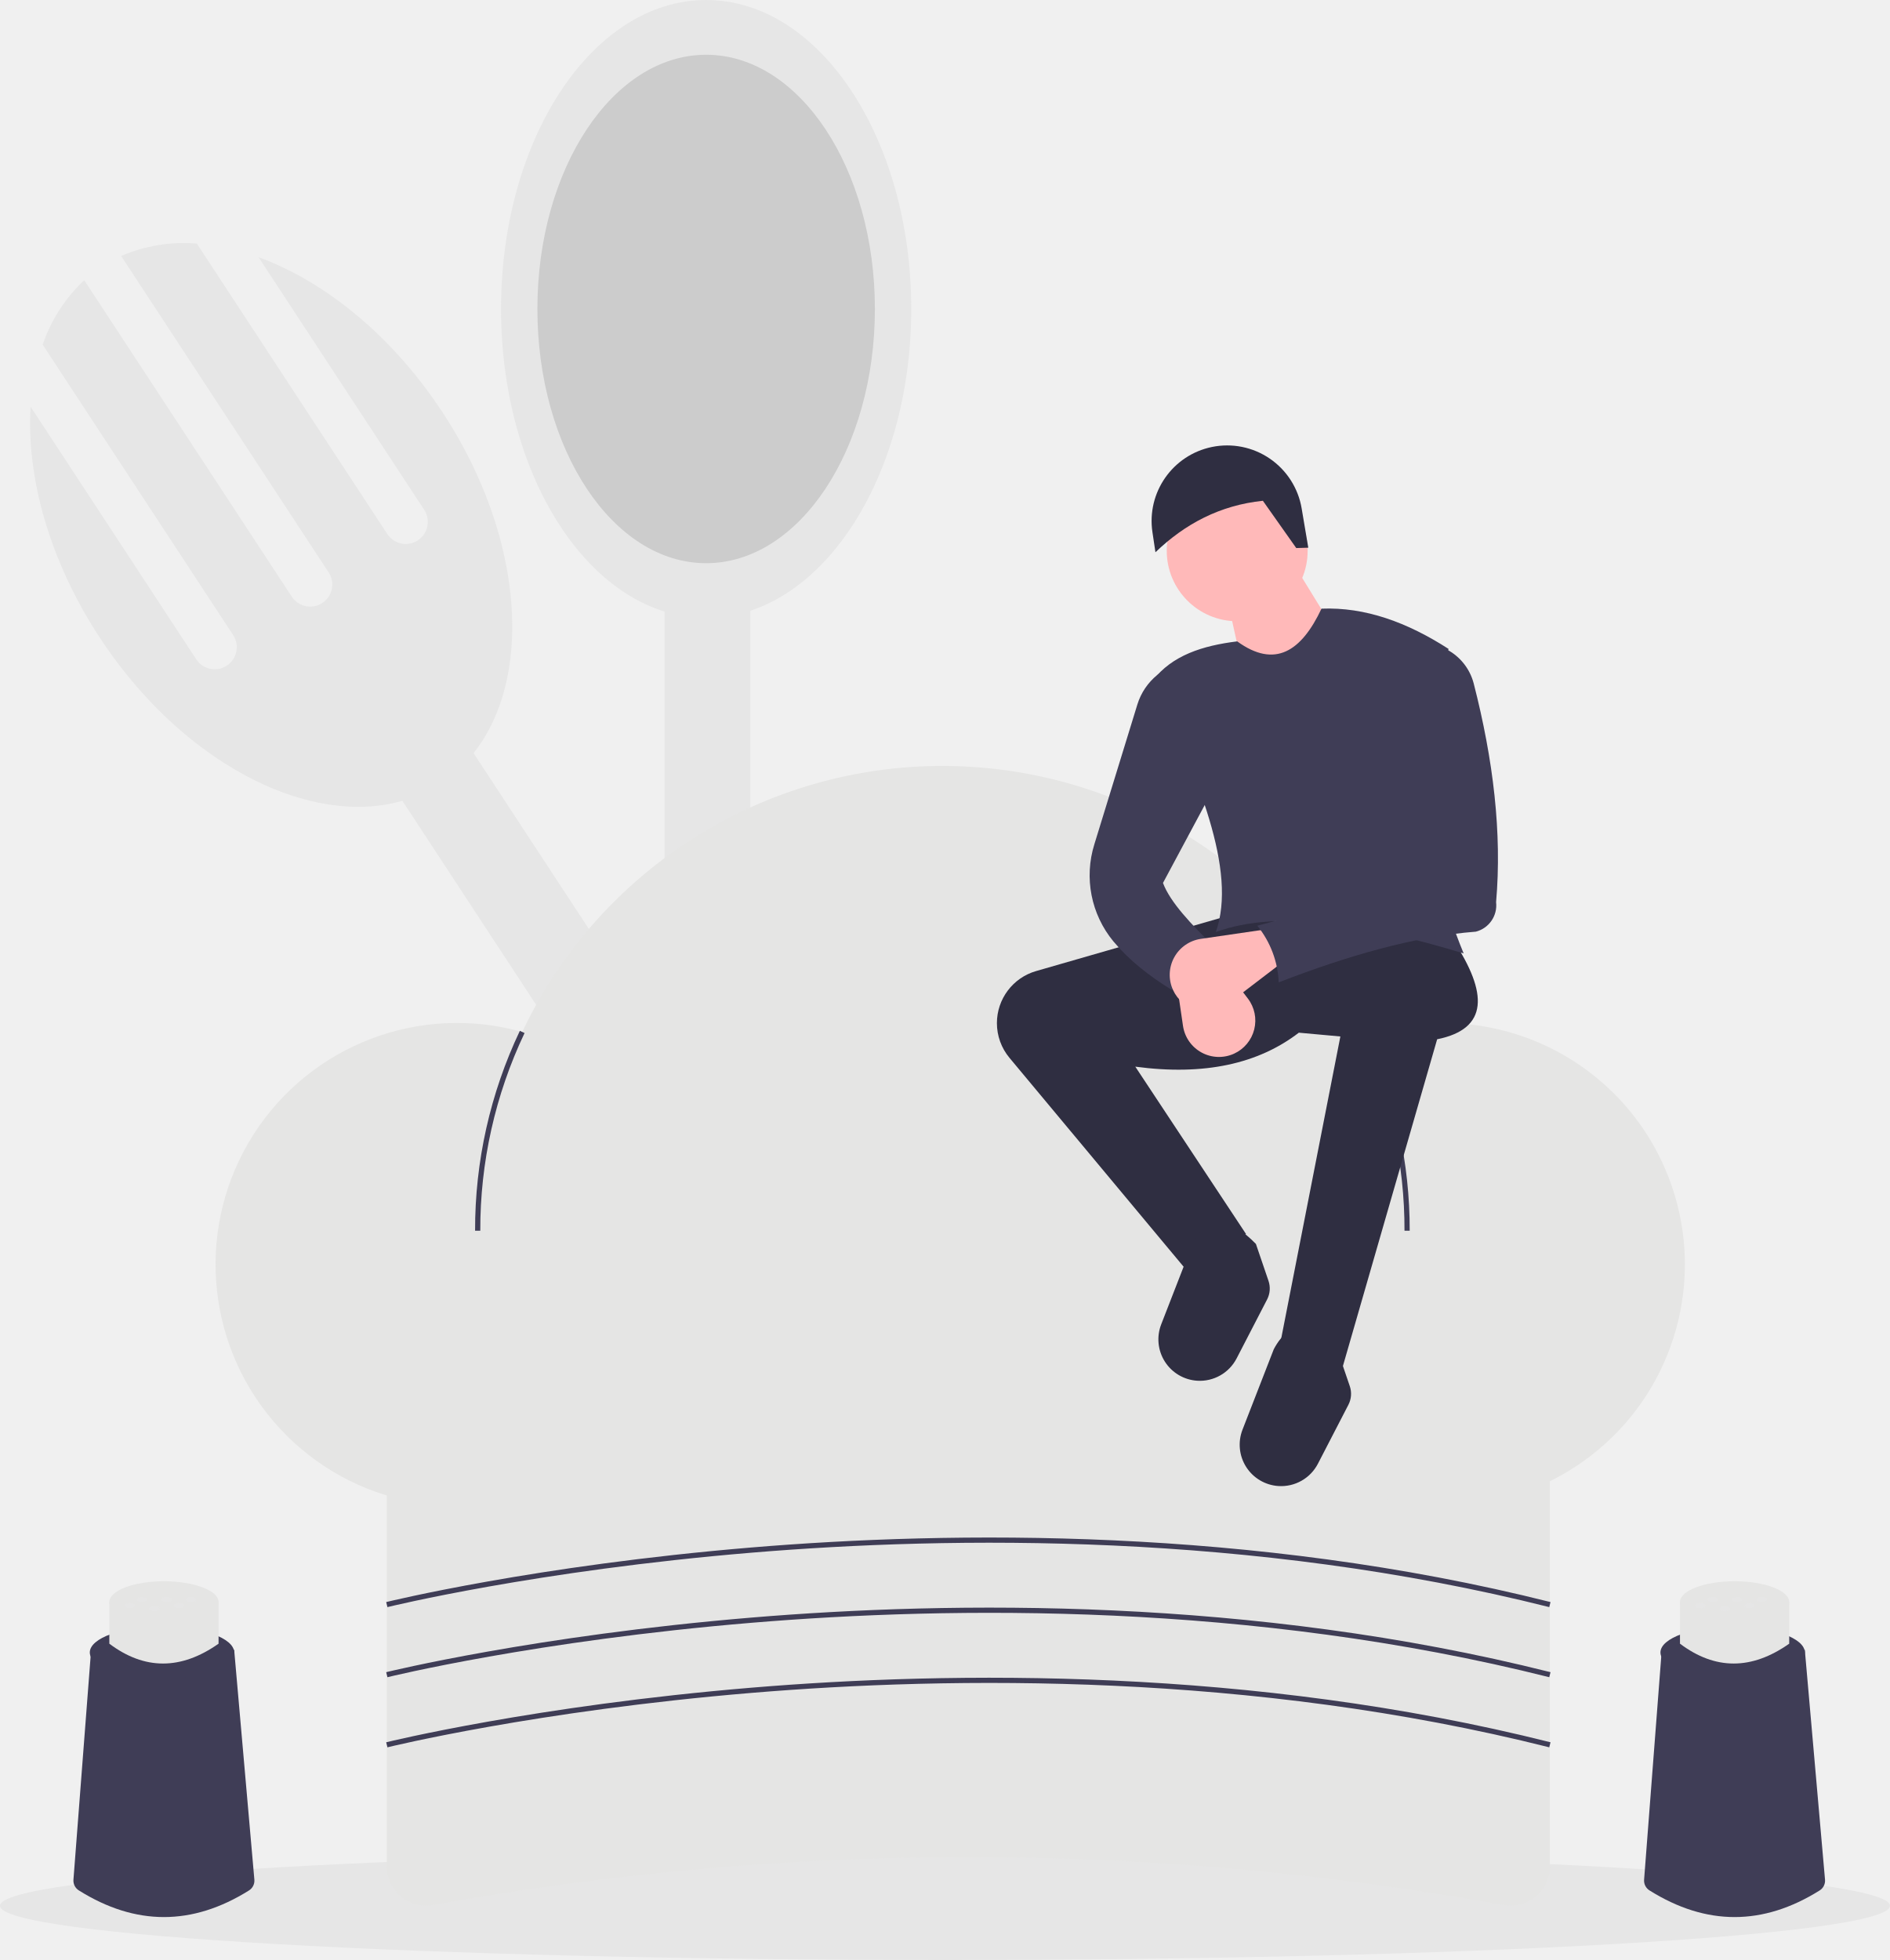
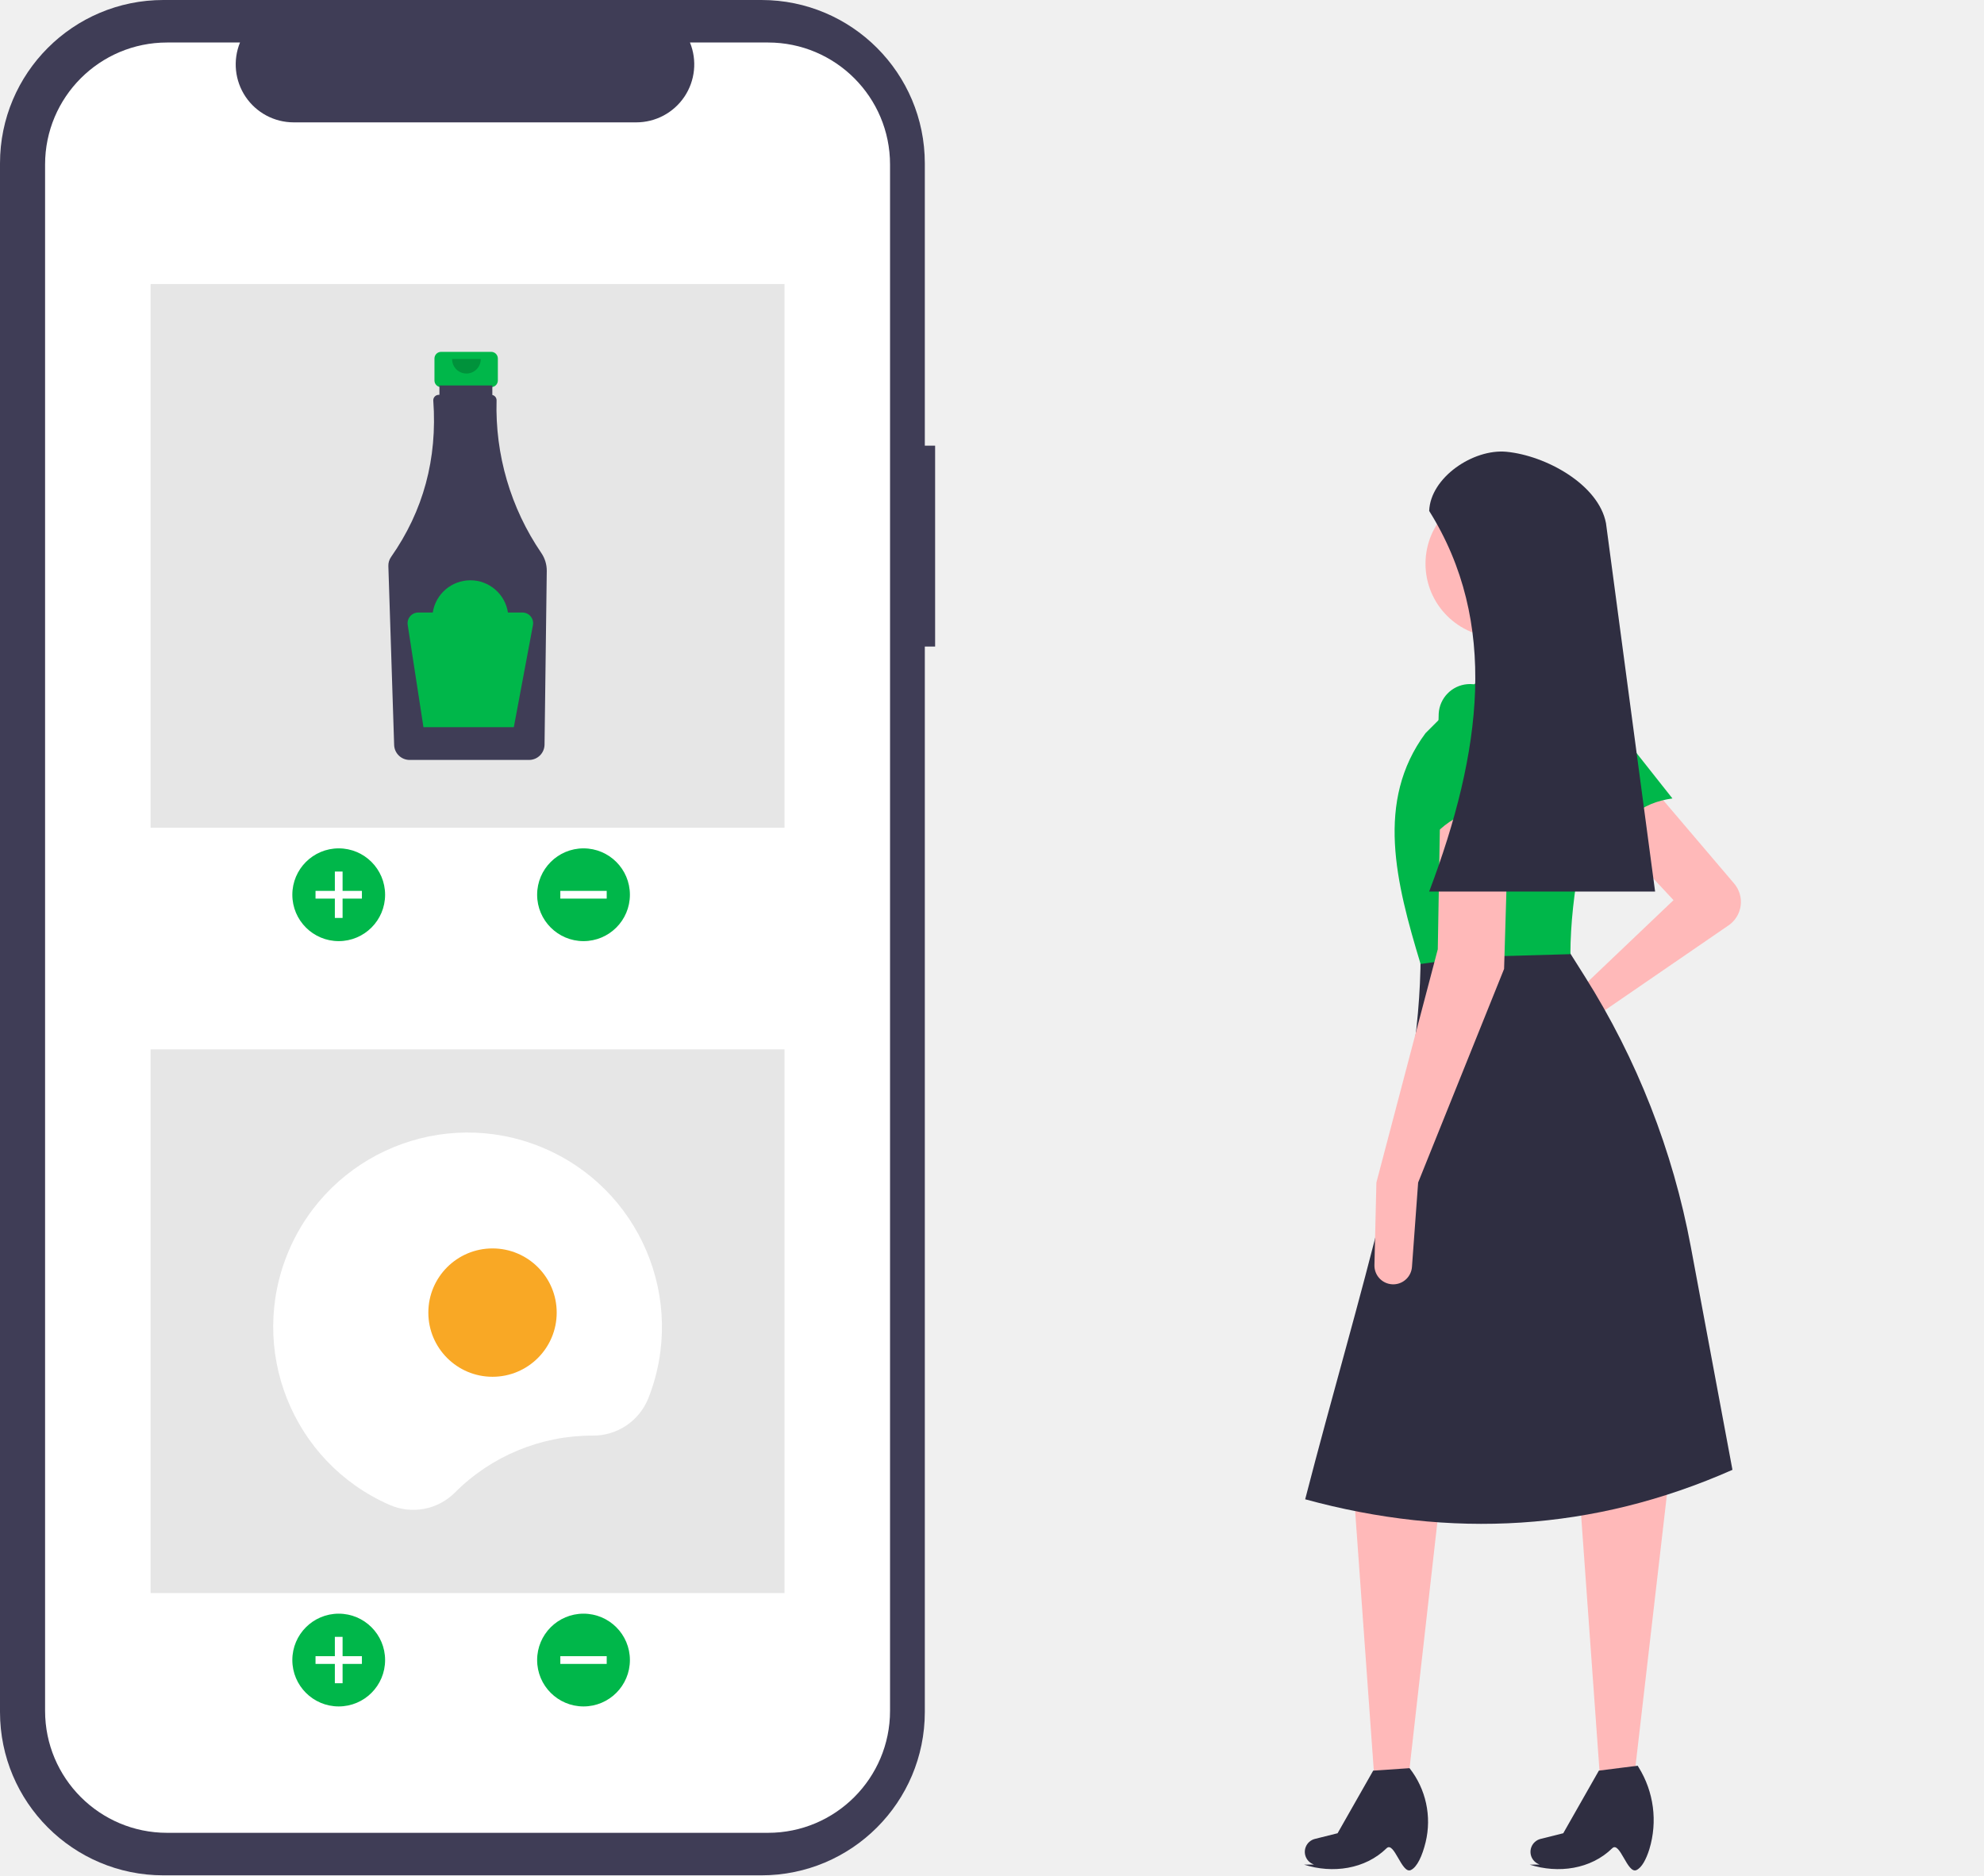
- <svg xmlns="http://www.w3.org/2000/svg" id="bbc88faa-5a3b-49cf-bdbb-6c9ab11be594" data-name="Layer 1" width="728" height="754.885" viewBox="0 0 728 754.885">
-   <rect x="514.67" y="302.631" width="33" height="524" transform="translate(-458.6543 311.2459) rotate(-33.25976)" fill="#e6e6e6" />
-   <path d="M335.583,171.606l63.844,97.343a8.5,8.5,0,0,1-14.215,9.323L311.815,166.365a60.627,60.627,0,0,0-29.149,4.787L362.634,293.08a8.5,8.5,0,0,1-14.215,9.323l-79.969-121.928A60.627,60.627,0,0,0,252.445,205.304L325.842,317.211a8.5,8.5,0,0,1-14.215,9.323l-63.844-97.343c-1.64,27.142,7.209,59.311,26.603,88.881,36.044,54.956,94.84,80.109,131.323,56.181s36.84-87.877.795-142.833C387.11,201.85,361.13,180.916,335.583,171.606Z" transform="translate(-236 -72.55738)" fill="#e6e6e6" />
-   <rect x="256" y="204" width="33" height="524" fill="#e6e6e6" />
-   <ellipse cx="272" cy="119" rx="79" ry="119" fill="#e6e6e6" />
-   <ellipse cx="272" cy="119" rx="65" ry="97.911" fill="#ccc" />
-   <ellipse cx="364" cy="734" rx="364" ry="20.885" fill="#e6e6e6" />
-   <path d="M815.268,806.25a1162.796,1162.796,0,0,0-412.536,0A15.049,15.049,0,0,1,385,791.458V604.557H833V791.458A15.049,15.049,0,0,1,815.268,806.25Z" transform="translate(-236 -72.55738)" fill="#e5e5e4" />
-   <path d="M792,466.557a92.858,92.858,0,0,0-30.395,5.086,179.055,179.055,0,0,0-324.444-1.639,93.005,93.005,0,1,0,12.17,174.75,179.026,179.026,0,0,0,300.748-2.164A93.007,93.007,0,1,0,792,466.557Z" transform="translate(-236 -72.55738)" fill="#e5e5e4" />
-   <path d="M421,546.557h-2A178.402,178.402,0,0,1,436.247,469.572l1.808.856A176.41,176.41,0,0,0,421,546.557Z" transform="translate(-236 -72.55738)" fill="#3f3d56" />
-   <path d="M779,546.557h-2a176.526,176.526,0,0,0-16.294-74.501l1.816-.838A178.51,178.51,0,0,1,779,546.557Z" transform="translate(-236 -72.55738)" fill="#3f3d56" />
-   <path d="M385.241,691.528l-.482-1.941c.564-.14,57.403-14.1,140.7-21.026,76.881-6.393,192.687-7.935,307.785,21.027l-.488,1.939C717.939,662.637,602.387,664.173,525.667,670.551,442.519,677.462,385.804,691.388,385.241,691.528Z" transform="translate(-236 -72.55738)" fill="#3f3d56" />
-   <path d="M385.241,718.528l-.482-1.941c.564-.14,57.403-14.1,140.7-21.026,76.881-6.393,192.687-7.935,307.785,21.027l-.488,1.939C717.939,689.637,602.387,691.175,525.667,697.551,442.519,704.462,385.804,718.388,385.241,718.528Z" transform="translate(-236 -72.55738)" fill="#3f3d56" />
-   <path d="M385.241,745.528l-.482-1.941c.564-.14,57.403-14.1,140.7-21.026,76.881-6.393,192.687-7.935,307.785,21.027l-.488,1.939C717.939,716.637,602.387,718.175,525.667,724.551,442.519,731.462,385.804,745.388,385.241,745.528Z" transform="translate(-236 -72.55738)" fill="#3f3d56" />
-   <path d="M753.267,598.713,729.037,590.475l23.261-118.729-15.992-1.454c-15.594,11.964-36.36,16.655-62.999,13.084l42.645,64.453-21.745,15.349-69.368-83.205A20.866,20.866,0,0,1,620,466.612v0a20.866,20.866,0,0,1,15.091-20.051L709.168,425.224l86.745,9.692c13.115,19.994,13.627,33.9-6.336,37.911Z" transform="translate(-236 -72.55738)" fill="#2f2e41" />
-   <path d="M728.467,644.901h0a15.959,15.959,0,0,1-13.866-21.711l12.046-30.976c6.119-11.591,14.516-10.14,24.433,0l4.846,14.215a9.175,9.175,0,0,1-.535,7.176L743.65,636.306A15.959,15.959,0,0,1,728.467,644.901Z" transform="translate(-236 -72.55738)" fill="#2f2e41" />
-   <path d="M697.152,604.338h0a15.959,15.959,0,0,1-13.866-21.711l12.046-30.976c6.119-11.591,14.516-10.14,24.433,0l4.846,14.215a9.175,9.175,0,0,1-.535,7.176L712.335,595.743A15.959,15.959,0,0,1,697.152,604.338Z" transform="translate(-236 -72.55738)" fill="#2f2e41" />
-   <circle cx="476.56" cy="212.131" r="27.138" fill="#ffb9b9" />
-   <polygon points="518.721 250.415 481.406 269.799 473.652 234.907 499.336 218.915 518.721 250.415" fill="#ffb9b9" />
-   <path d="M799.789,439.762c-37.234-11.246-71.018-17.073-95.468-8.238,8.427-23.708-7.127-59.911-24.23-96.921,7.379-9.647,19.146-13.383,32.469-15.023,14.577,10.584,24.741,3.791,32.469-12.6,16.854-.677,33.095,5.292,48.945,15.507C781.584,362.173,783.814,401.253,799.789,439.762Z" transform="translate(-236 -72.55738)" fill="#3f3d56" />
-   <path d="M703.837,437.339c-5.88,3.466-11.306,9.303-16.477,16.477-8.738-5.349-16.428-11.439-22.486-18.683a40.011,40.011,0,0,1-7.33-37.429l16.561-53.822a23.61,23.61,0,0,1,7.678-11.381l2.186-1.776,21.807,41.192-21.807,40.707C686.734,420.039,694.883,428.603,703.837,437.339Z" transform="translate(-236 -72.55738)" fill="#3f3d56" />
-   <path d="M711.343,478.375h0a14.005,14.005,0,0,1-19.667-10.719L688.072,442.982l12.6-6.785,15.991,20.934A14.005,14.005,0,0,1,711.343,478.375Z" transform="translate(-236 -72.55738)" fill="#ffb9b9" />
-   <path d="M739.94,283.5l-4.634.138-12.853-18.207c-16.47,1.703-29.965,8.858-41.385,19.818l-1.158-7.72a29.102,29.102,0,0,1,22.903-32.819h0a29.102,29.102,0,0,1,34.572,23.657Z" transform="translate(-236 -72.55738)" fill="#2f2e41" />
-   <path d="M687.828,453.826v0a14.005,14.005,0,0,1,10.719-19.667l24.675-3.604,6.785,12.6L709.072,459.145A14.005,14.005,0,0,1,687.828,453.826Z" transform="translate(-236 -72.55738)" fill="#ffb9b9" />
-   <path d="M804.49,431.381c-23.475,1.823-49.106,9.143-75.938,19.527a37.121,37.121,0,0,0-8.238-21.807c24.37-6.419,46.484-13.951,60.091-25.684L772.167,341.387l17.93-20.353,3.093,1.614a20.652,20.652,0,0,1,10.469,13.143c7.571,29.449,10.934,57.665,8.622,84.218A10.471,10.471,0,0,1,804.49,431.381Z" transform="translate(-236 -72.55738)" fill="#3f3d56" />
-   <path d="M331.886,800.669q-32.749,20.483-65.497-.017a4.441,4.441,0,0,1-2.101-4.096l6.812-88.561h55.1l7.783,88.53A4.44,4.44,0,0,1,331.886,800.669Z" transform="translate(-236 -72.55738)" fill="#3f3d56" />
-   <ellipse cx="62.396" cy="636.439" rx="27.804" ry="10.018" fill="#3f3d56" />
-   <path d="M320.189,705.614q-21.733,15.288-42.077,0V689.585h42.077Z" transform="translate(-236 -72.55738)" fill="#e5e5e4" />
-   <ellipse cx="63.151" cy="617.028" rx="21.038" ry="8.015" fill="#e5e5e4" />
-   <ellipse cx="64.153" cy="616.026" rx="2.004" ry="1.002" fill="#e6e6e6" />
-   <ellipse cx="73.614" cy="616.026" rx="2.004" ry="1.002" fill="#e6e6e6" />
-   <ellipse cx="68.883" cy="618.391" rx="2.004" ry="1.002" fill="#e6e6e6" />
-   <ellipse cx="49.961" cy="618.391" rx="2.004" ry="1.002" fill="#e6e6e6" />
-   <ellipse cx="54.692" cy="616.026" rx="2.004" ry="1.002" fill="#e6e6e6" />
-   <ellipse cx="59.422" cy="619.574" rx="2.004" ry="1.002" fill="#e6e6e6" />
-   <path d="M936.886,800.669q-32.749,20.483-65.497-.017a4.441,4.441,0,0,1-2.101-4.096l6.812-88.561h55.1l7.783,88.53A4.44,4.44,0,0,1,936.886,800.669Z" transform="translate(-236 -72.55738)" fill="#3f3d56" />
-   <ellipse cx="667.396" cy="636.439" rx="27.804" ry="10.018" fill="#3f3d56" />
-   <path d="M925.189,705.614q-21.733,15.288-42.077,0V689.585h42.077Z" transform="translate(-236 -72.55738)" fill="#e5e5e4" />
-   <ellipse cx="668.151" cy="617.028" rx="21.038" ry="8.015" fill="#e5e5e4" />
-   <ellipse cx="669.153" cy="616.026" rx="2.004" ry="1.002" fill="#e6e6e6" />
-   <ellipse cx="678.614" cy="616.026" rx="2.004" ry="1.002" fill="#e6e6e6" />
-   <ellipse cx="673.883" cy="618.391" rx="2.004" ry="1.002" fill="#e6e6e6" />
-   <ellipse cx="654.961" cy="618.391" rx="2.004" ry="1.002" fill="#e6e6e6" />
-   <ellipse cx="659.692" cy="616.026" rx="2.004" ry="1.002" fill="#e6e6e6" />
-   <ellipse cx="664.422" cy="619.574" rx="2.004" ry="1.002" fill="#e6e6e6" />
+ <svg xmlns="http://www.w3.org/2000/svg" id="e6a8cd33-67c2-415a-8c26-3ee9526a2914" data-name="Layer 1" width="769.924" height="727.778" viewBox="0 0 769.924 727.778">
+   <path d="M888,428.993a11.02,11.02,0,0,1-2.155,16.227l-53.77,36.917-23.677,15.785a6.509,6.509,0,0,1-8.649-1.294h0a6.509,6.509,0,0,1,1.769-9.751l22.933-13.316L864.475,435.442l-25.729-27.635,19.059-14.294Z" transform="translate(-215.0382 -86.11098)" fill="#FFB9B9" />
+   <polygon points="546.52 690.482 533.367 690.482 525.555 581.847 558.908 580.894 546.52 690.482" fill="#FFB9B9" />
+   <path d="M762.511,811.851c-3.507,1.601-6.445-11.367-9.403-8.46-8.275,8.132-20.946,9.902-31.991,6.352l3.866-.043a5.173,5.173,0,0,1-3.26-6.741h0a5.173,5.173,0,0,1,3.589-3.202l8.8-2.2,13.818-24.3,14.106-.953h0a33.7,33.7,0,0,1,6.233,28.749C766.987,806.278,765.011,810.71,762.511,811.851Z" transform="translate(-215.0382 -86.11098)" fill="#2f2e41" />
+   <polygon points="634.096 690.482 620.943 690.482 613.131 581.847 647.437 575.177 634.096 690.482" fill="#FFB9B9" />
+   <path d="M850.087,811.851c-3.507,1.601-6.445-11.367-9.403-8.46-8.275,8.132-20.946,9.902-31.991,6.352l3.866-.043a5.173,5.173,0,0,1-3.26-6.741h0a5.173,5.173,0,0,1,3.589-3.202l8.8-2.2,13.818-24.3,15.059-1.906.38.622a38.827,38.827,0,0,1,4.161,31.749C853.852,807.735,852.148,810.911,850.087,811.851Z" transform="translate(-215.0382 -86.11098)" fill="#2f2e41" />
+   <path d="M864.048,395.97c-12.096,1.683-20.469,8.307-23.88,21.521l-22.233-41.05a12.155,12.155,0,0,1,3.873-15.437h0a12.155,12.155,0,0,1,16.511,2.417Z" transform="translate(-215.0382 -86.11098)" fill="#00b74a" />
+   <path d="M887.346,656.523C833.288,680.441,777.965,683.384,721.535,667.958c20.606-79.922,44.938-152.188,44.788-211.552l55.27-4.765,8.51,13.491A299.308,299.308,0,0,1,871.175,569.893Z" transform="translate(-215.0382 -86.11098)" fill="#2f2e41" />
+   <circle cx="581.779" cy="218.779" r="28.588" fill="#FFB9B9" />
+   <polygon points="613.225 269.284 577.967 271.19 572.249 239.743 600.837 234.979 613.225 269.284" fill="#FFB9B9" />
+   <path d="M824.452,456.407l-38.627,1.088-19.502,2.724c-9.573-31.621-17.632-63.17,1.906-89.576L791.099,347.772l34.306-.953.454.26a27.626,27.626,0,0,1,12.657,32.14C830.003,406.883,824.535,433.007,824.452,456.407Z" transform="translate(-215.0382 -86.11098)" fill="#00b74a" />
+   <path d="M765.37,545.03l-2.396,32.746a7.294,7.294,0,0,1-6.789,6.746h0a7.294,7.294,0,0,1-7.777-7.452l.763-32.041,23.823-90.529.953-55.27,26.682-.953-1.906,63.847Z" transform="translate(-215.0382 -86.11098)" fill="#FFB9B9" />
+   <path d="M803.487,403.042c-11.313-4.6-21.878-3.06-31.447,6.671l1.311-46.666a12.155,12.155,0,0,1,11.083-11.422h0a12.155,12.155,0,0,1,13.081,10.36Z" transform="translate(-215.0382 -86.11098)" fill="#00b74a" />
+   <path d="M857.328,432.107h-87.67c20.452-54.157,27.047-104.539,0-147.705.464-12.965,17.093-24.205,30.007-22.963h0c15.252,1.467,35.747,12.674,38.604,27.728Z" transform="translate(-215.0382 -86.11098)" fill="#2f2e41" />
+   <path d="M577.928,259.058h-3.999V149.513A63.402,63.402,0,0,0,510.527,86.111H278.44a63.402,63.402,0,0,0-63.402,63.402V750.487A63.402,63.402,0,0,0,278.44,813.889H510.527a63.402,63.402,0,0,0,63.402-63.402V337.034h3.999Z" transform="translate(-215.0382 -86.11098)" fill="#3f3d56" />
+   <path d="M513.085,102.606h-30.295a22.495,22.495,0,0,1-20.827,30.991H329.003A22.495,22.495,0,0,1,308.176,102.606H279.881a47.348,47.348,0,0,0-47.348,47.348V750.046a47.348,47.348,0,0,0,47.348,47.348H513.085a47.348,47.348,0,0,0,47.348-47.348V149.954A47.348,47.348,0,0,0,513.085,102.606Z" transform="translate(-215.0382 -86.11098)" fill="#fff" />
+   <rect x="58.445" y="110.234" width="246" height="211" fill="#e6e6e6" />
+   <circle cx="131.445" cy="347.234" r="18" fill="#00b74a" />
+   <polygon points="140.445 345.734 132.945 345.734 132.945 338.234 129.945 338.234 129.945 345.734 122.445 345.734 122.445 348.734 129.945 348.734 129.945 356.234 132.945 356.234 132.945 348.734 140.445 348.734 140.445 345.734" fill="#fff" />
+   <circle cx="226.445" cy="347.234" r="18" fill="#00b74a" />
+   <rect x="439.983" y="424.345" width="3" height="18" transform="translate(659.7893 -94.24918) rotate(90)" fill="#fff" />
+   <path d="M405.658,222.66H386.217a2.577,2.577,0,0,0-2.577,2.577v8.533a2.577,2.577,0,0,0,2.577,2.577H389.439v12.785h12.997V236.347h3.222a2.577,2.577,0,0,0,2.577-2.577v-8.533A2.577,2.577,0,0,0,405.658,222.66Z" transform="translate(-215.0382 -86.11098)" fill="#00b74a" />
+   <path d="M425.129,300.752a99.945,99.945,0,0,1-17.387-59.256,2.108,2.108,0,0,0-1.645-2.103v-3.687H385.565v3.636h-.283a2.107,2.107,0,0,0-2.104,2.109q0.0.077.006.153,2.426,33.821-16.386,60.66a5.806,5.806,0,0,0-1.051,3.518l2.245,69.445a6.012,6.012,0,0,0,5.96,5.802h46.439a6.014,6.014,0,0,0,5.964-5.904l.865-67.425A12.168,12.168,0,0,0,425.129,300.752Z" transform="translate(-215.0382 -86.11098)" fill="#3f3d56" />
+   <path d="M401.605,225.44a5.561,5.561,0,1,1-11.121,0" transform="translate(-215.0382 -86.11098)" opacity="0.2" style="isolation:isolate" />
+   <path d="M417.778,323.82h-5.623a14.759,14.759,0,0,0-29.174,0h-5.624a4.15,4.15,0,0,0-4.102,4.781l6.108,39.704H414.437l7.419-39.57a4.15,4.15,0,0,0-4.079-4.915Z" transform="translate(-215.0382 -86.11098)" fill="#00b74a" />
+   <rect x="58.445" y="407.234" width="246" height="211" fill="#e6e6e6" />
+   <circle cx="131.445" cy="644.234" r="18" fill="#00b74a" />
+   <polygon points="140.445 642.734 132.945 642.734 132.945 635.234 129.945 635.234 129.945 642.734 122.445 642.734 122.445 645.734 129.945 645.734 129.945 653.234 132.945 653.234 132.945 645.734 140.445 645.734 140.445 642.734" fill="#fff" />
+   <circle cx="226.445" cy="644.234" r="18" fill="#00b74a" />
+   <rect x="439.983" y="721.345" width="3" height="18" transform="translate(956.7893 202.7508) rotate(90)" fill="#fff" />
+   <path d="M444.911,643.242l.136 0a23.04,23.04,0,0,0,21.573-14.45A75.416,75.416,0,1,0,366.154,670.102a22.843,22.843,0,0,0,25.37-4.704A75.167,75.167,0,0,1,444.911,643.242Z" transform="translate(-215.0382 -86.11098)" fill="#fff" />
+   <circle cx="191.13" cy="509.395" r="24.906" fill="#f9a825" />
</svg>
